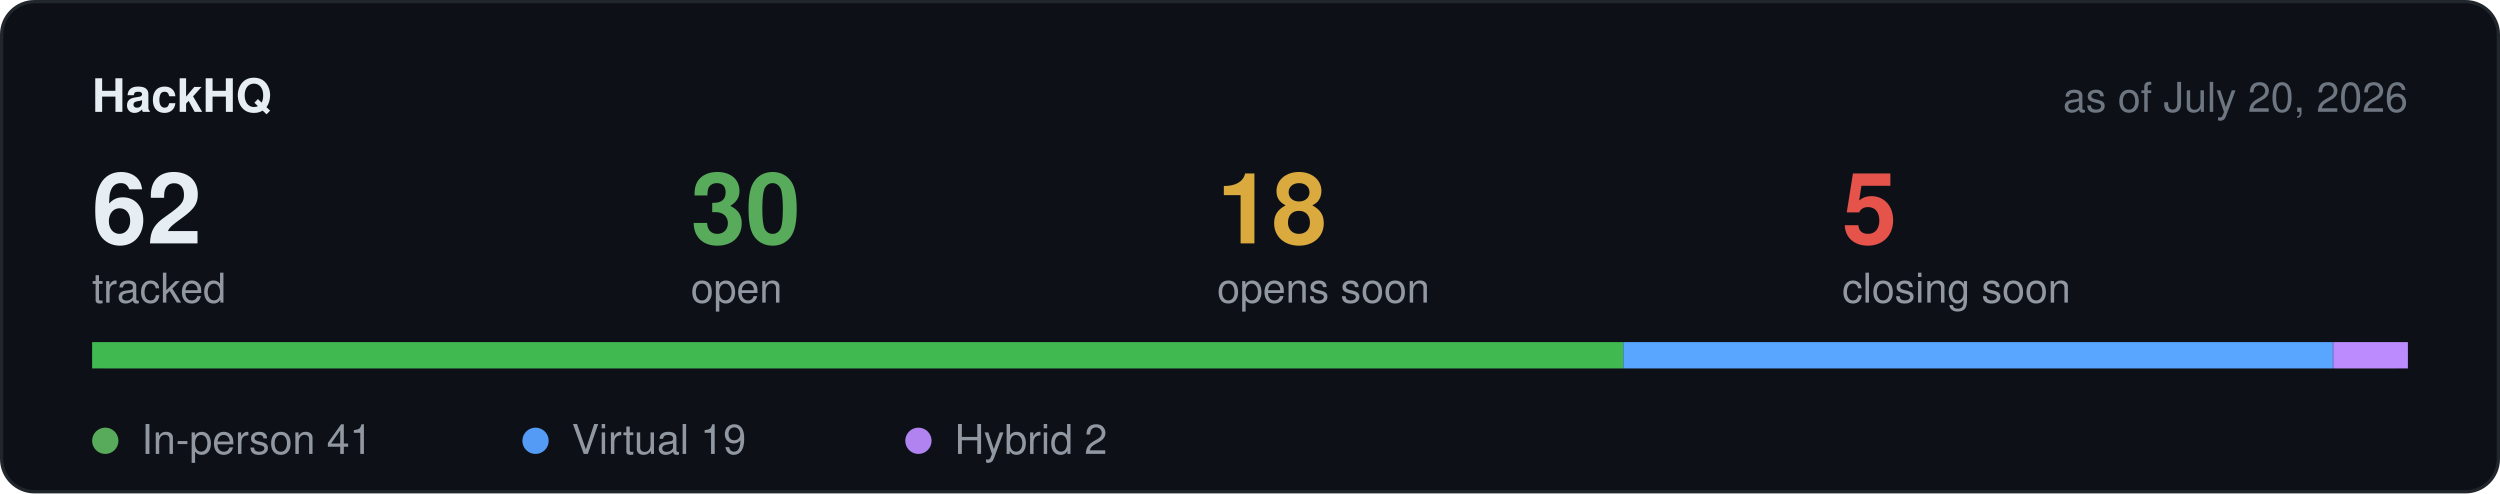
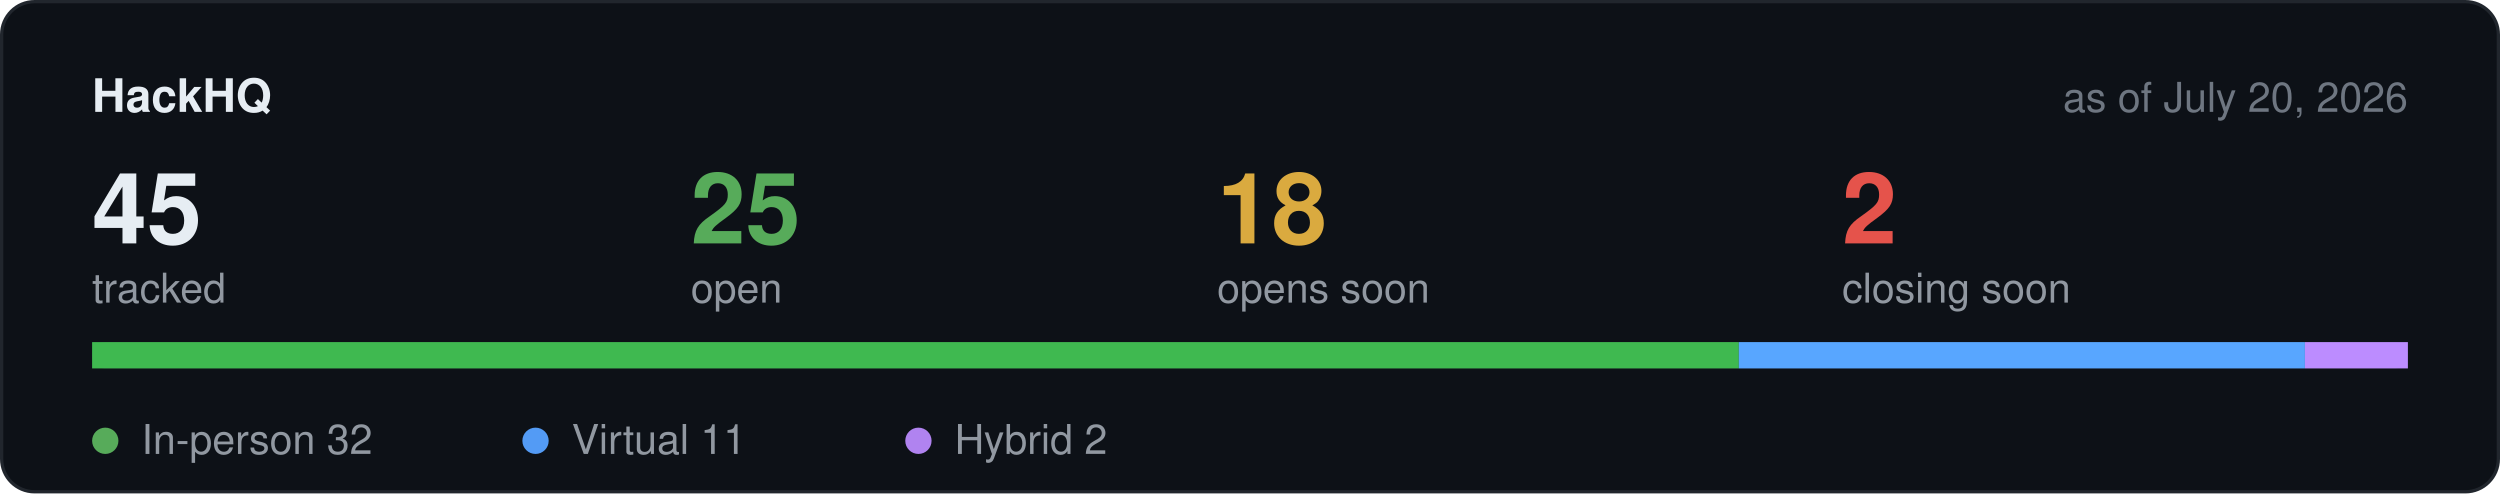
<svg xmlns="http://www.w3.org/2000/svg" width="760" height="150" viewBox="0 0 760 150" role="img" aria-label="Hackathon stats">
  <rect x="0.5" y="0.5" width="759" height="149" rx="10" fill="#0d1117" stroke="#21262d" />
  <text x="28" y="34" font-family="-apple-system,BlinkMacSystemFont,Segoe UI,Helvetica,Arial,sans-serif" font-size="14" font-weight="600" fill="#e6edf3">HackHQ</text>
  <text x="732" y="34" text-anchor="end" font-family="-apple-system,BlinkMacSystemFont,Segoe UI,Helvetica,Arial,sans-serif" font-size="12.5" fill="#6e7681">as of July 20, 2026</text>
-   <text x="28" y="74" font-family="-apple-system,BlinkMacSystemFont,Segoe UI,Helvetica,Arial,sans-serif" font-size="30" font-weight="600" fill="#e6edf3">62</text>
+   <text x="28" y="74" font-family="-apple-system,BlinkMacSystemFont,Segoe UI,Helvetica,Arial,sans-serif" font-size="30" font-weight="600" fill="#e6edf3">45</text>
  <text x="28" y="92" font-family="-apple-system,BlinkMacSystemFont,Segoe UI,Helvetica,Arial,sans-serif" font-size="12.5" fill="#9198a1">tracked</text>
-   <text x="210" y="74" font-family="-apple-system,BlinkMacSystemFont,Segoe UI,Helvetica,Arial,sans-serif" font-size="30" font-weight="600" fill="#57ab5a">30</text>
+   <text x="210" y="74" font-family="-apple-system,BlinkMacSystemFont,Segoe UI,Helvetica,Arial,sans-serif" font-size="30" font-weight="600" fill="#57ab5a">25</text>
  <text x="210" y="92" font-family="-apple-system,BlinkMacSystemFont,Segoe UI,Helvetica,Arial,sans-serif" font-size="12.5" fill="#9198a1">open</text>
  <text x="370" y="74" font-family="-apple-system,BlinkMacSystemFont,Segoe UI,Helvetica,Arial,sans-serif" font-size="30" font-weight="600" fill="#daaa3f">18</text>
  <text x="370" y="92" font-family="-apple-system,BlinkMacSystemFont,Segoe UI,Helvetica,Arial,sans-serif" font-size="12.5" fill="#9198a1">opens soon</text>
-   <text x="560" y="74" font-family="-apple-system,BlinkMacSystemFont,Segoe UI,Helvetica,Arial,sans-serif" font-size="30" font-weight="600" fill="#e5534b">5</text>
+   <text x="560" y="74" font-family="-apple-system,BlinkMacSystemFont,Segoe UI,Helvetica,Arial,sans-serif" font-size="30" font-weight="600" fill="#e5534b">2</text>
  <text x="560" y="92" font-family="-apple-system,BlinkMacSystemFont,Segoe UI,Helvetica,Arial,sans-serif" font-size="12.5" fill="#9198a1">closing soon</text>
  <rect x="28" y="104" width="704" height="8" rx="4" fill="#21262d" />
-   <rect x="28.0" y="104" width="465.5" height="8" fill="#3fb950" />
-   <rect x="493.5" y="104" width="215.7" height="8" fill="#58a6ff" />
-   <rect x="709.3" y="104" width="22.7" height="8" fill="#bc8cff" />
+   <rect x="28.0" y="104" width="500.6" height="8" fill="#3fb950" />
+   <rect x="528.6" y="104" width="172.1" height="8" fill="#58a6ff" />
+   <rect x="700.7" y="104" width="31.3" height="8" fill="#bc8cff" />
  <circle cx="32" cy="134" r="4" fill="#57ab5a" />
-   <text x="43" y="138" font-family="-apple-system,BlinkMacSystemFont,Segoe UI,Helvetica,Arial,sans-serif" font-size="12.5" fill="#9198a1">In-person 41</text>
+   <text x="43" y="138" font-family="-apple-system,BlinkMacSystemFont,Segoe UI,Helvetica,Arial,sans-serif" font-size="12.5" fill="#9198a1">In-person 32</text>
  <circle cx="162.8" cy="134" r="4" fill="#539bf5" />
-   <text x="173.8" y="138" font-family="-apple-system,BlinkMacSystemFont,Segoe UI,Helvetica,Arial,sans-serif" font-size="12.5" fill="#9198a1">Virtual 19</text>
+   <text x="173.8" y="138" font-family="-apple-system,BlinkMacSystemFont,Segoe UI,Helvetica,Arial,sans-serif" font-size="12.5" fill="#9198a1">Virtual 11</text>
  <circle cx="279.2" cy="134" r="4" fill="#b083f0" />
  <text x="290.2" y="138" font-family="-apple-system,BlinkMacSystemFont,Segoe UI,Helvetica,Arial,sans-serif" font-size="12.5" fill="#9198a1">Hybrid 2</text>
</svg>
